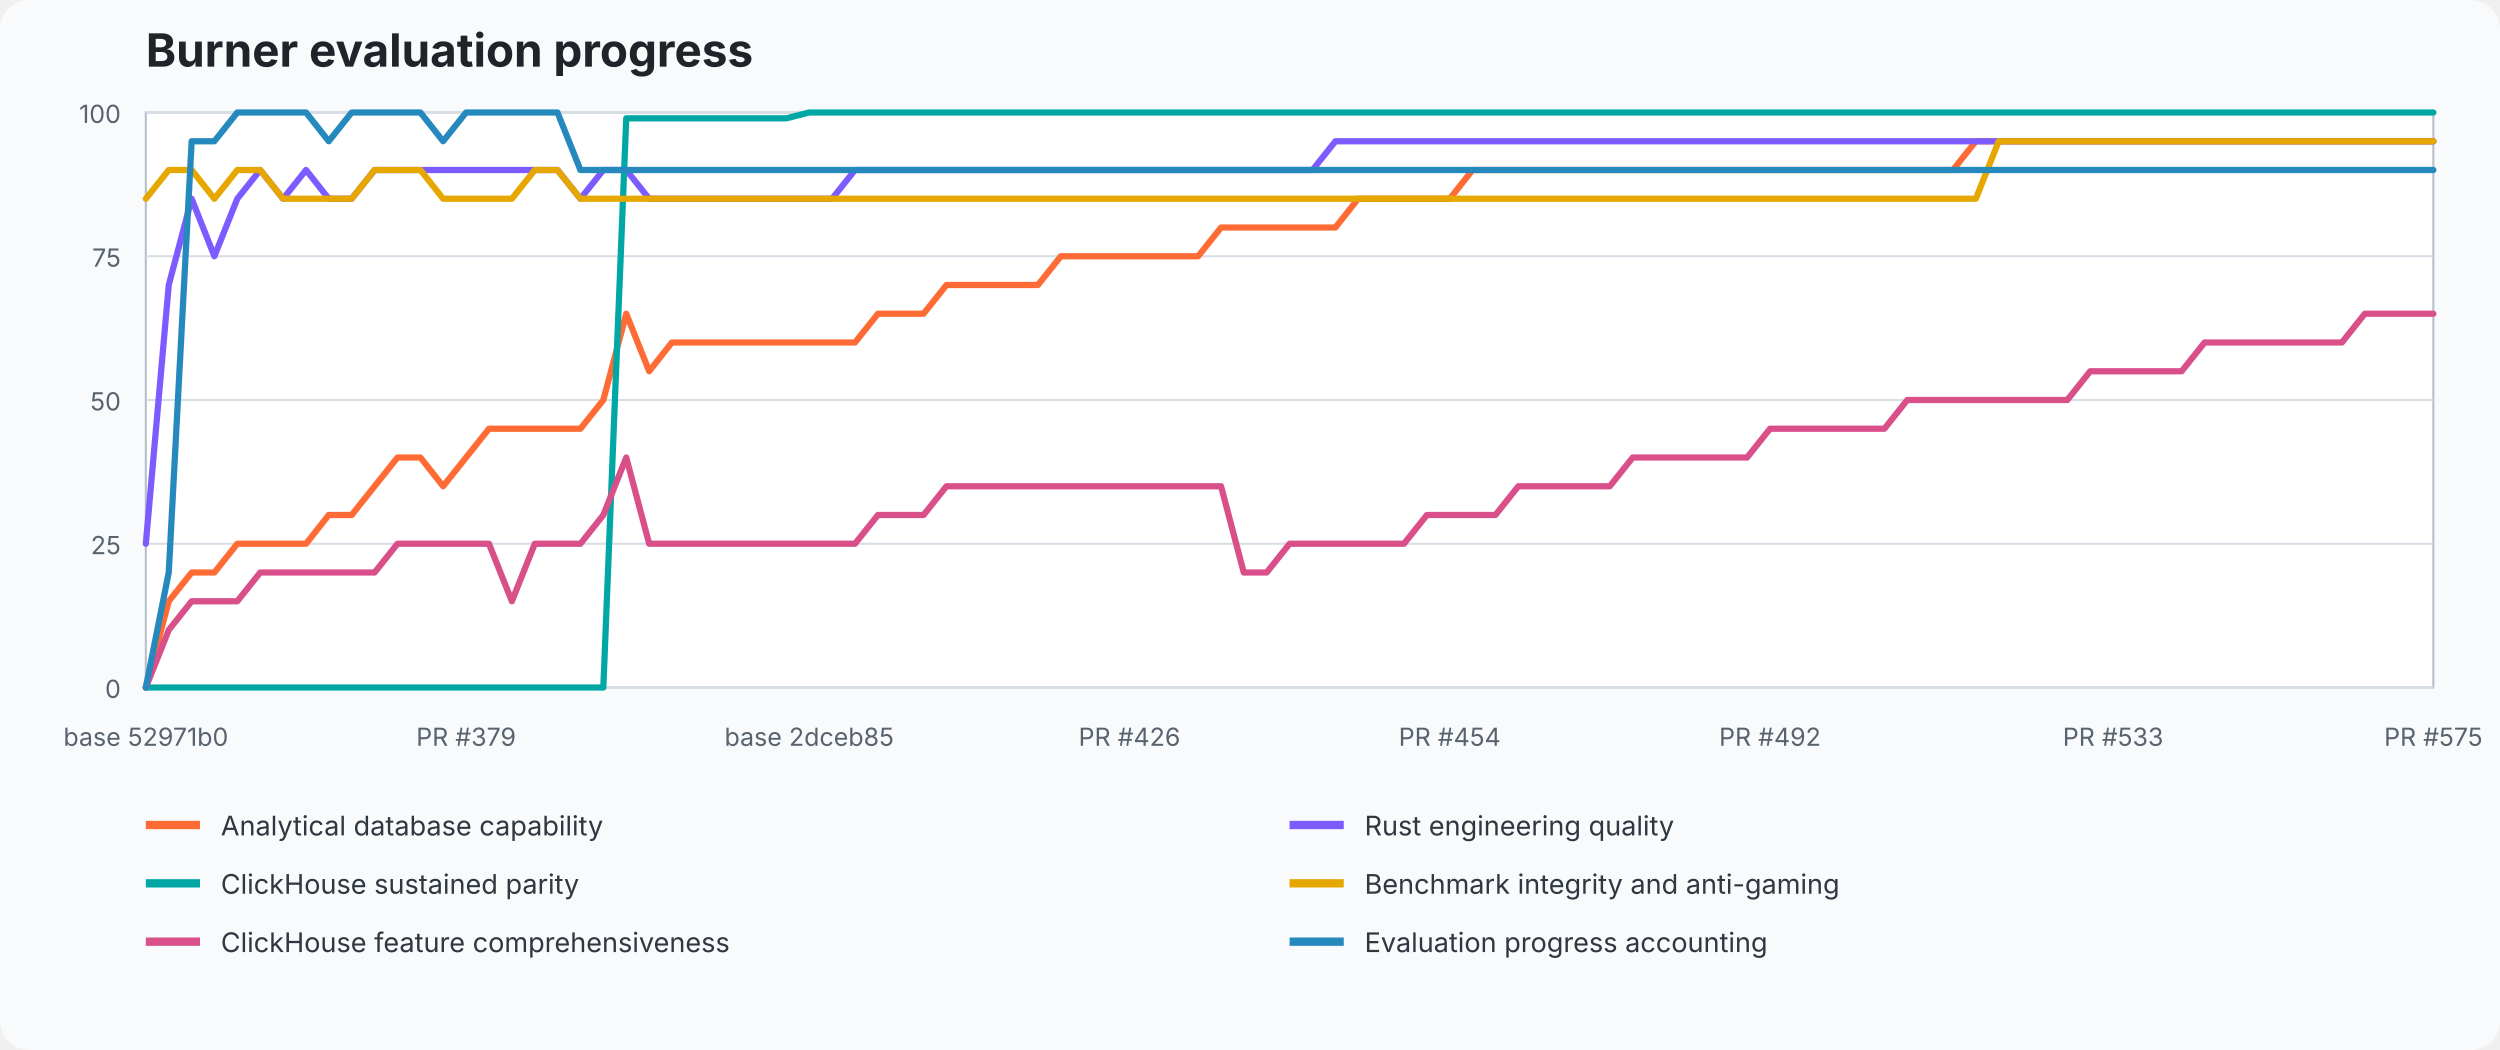
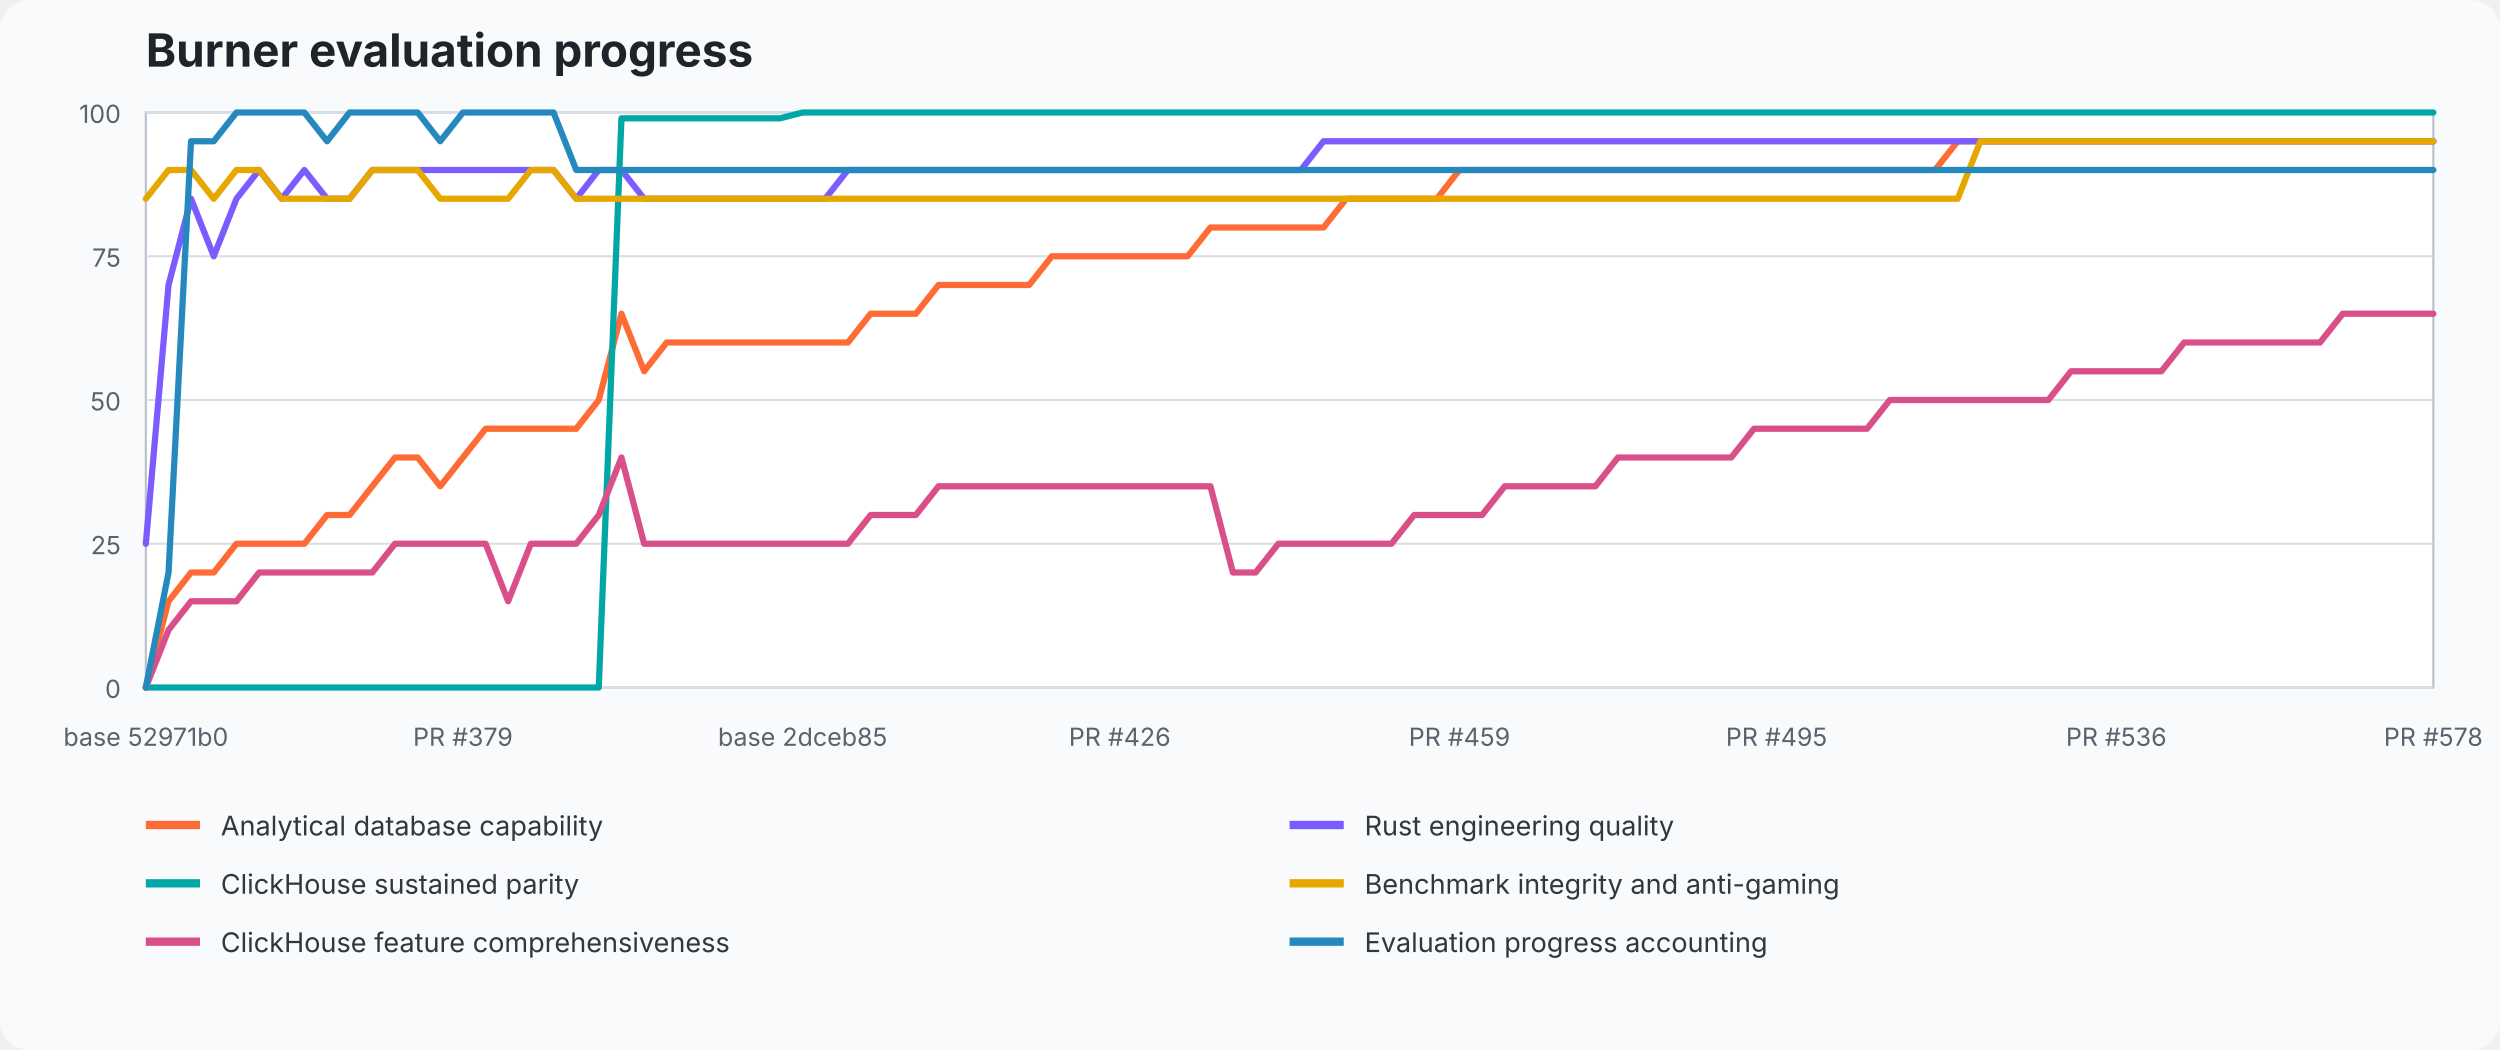
<svg xmlns="http://www.w3.org/2000/svg" width="1200" height="504" viewBox="0 0 1200 504" role="img" aria-labelledby="title desc">
  <style>text{font-family:ui-sans-serif,system-ui,-apple-system,BlinkMacSystemFont,"Segoe UI",sans-serif}.title{font-size:22px;font-weight:700;fill:#20242a}.axis{font-size:12px;fill:#59636e}.legend{font-size:13px;fill:#2f3740}.grid{stroke:#d8dee5;stroke-width:1}.plot{fill:#fff;stroke:#b7c0ca}</style>
  <rect width="100%" height="100%" fill="#f8fafc" rx="14" />
  <text x="70" y="32" class="title">Burner evaluation progress</text>
  <rect x="70" y="54" width="1098" height="276" class="plot" />
  <line x1="70" y1="330" x2="1168" y2="330" class="grid" />
  <text x="58" y="335" text-anchor="end" class="axis">0</text>
  <line x1="70" y1="261" x2="1168" y2="261" class="grid" />
  <text x="58" y="266" text-anchor="end" class="axis">25</text>
  <line x1="70" y1="192" x2="1168" y2="192" class="grid" />
  <text x="58" y="197" text-anchor="end" class="axis">50</text>
  <line x1="70" y1="123" x2="1168" y2="123" class="grid" />
  <text x="58" y="128" text-anchor="end" class="axis">75</text>
  <line x1="70" y1="54" x2="1168" y2="54" class="grid" />
  <text x="58" y="59" text-anchor="end" class="axis">100</text>
-   <polyline points="70.0,330.0 81.0,288.6 92.0,274.8 102.9,274.8 113.9,261.0 124.9,261.0 135.9,261.0 146.9,261.0 157.8,247.2 168.8,247.2 179.8,233.4 190.8,219.6 201.8,219.6 212.7,233.4 223.7,219.6 234.7,205.8 245.7,205.8 256.7,205.8 267.6,205.8 278.6,205.8 289.6,192.0 300.6,150.6 311.6,178.2 322.5,164.4 333.5,164.4 344.5,164.4 355.5,164.4 366.5,164.4 377.4,164.4 388.4,164.4 399.4,164.4 410.4,164.4 421.4,150.6 432.3,150.6 443.3,150.6 454.3,136.8 465.3,136.8 476.3,136.8 487.2,136.8 498.2,136.8 509.2,123.0 520.2,123.0 531.2,123.0 542.1,123.0 553.1,123.0 564.1,123.0 575.1,123.0 586.1,109.2 597.0,109.2 608.0,109.2 619.0,109.2 630.0,109.2 641.0,109.2 651.9,95.4 662.9,95.4 673.9,95.4 684.9,95.4 695.9,95.4 706.8,81.6 717.8,81.6 728.8,81.6 739.8,81.6 750.8,81.6 761.7,81.6 772.7,81.6 783.7,81.6 794.7,81.6 805.7,81.6 816.6,81.6 827.6,81.6 838.6,81.6 849.6,81.6 860.6,81.6 871.5,81.6 882.5,81.6 893.5,81.6 904.5,81.6 915.5,81.6 926.4,81.6 937.4,81.6 948.4,67.8 959.4,67.8 970.4,67.8 981.3,67.8 992.3,67.8 1003.3,67.8 1014.3,67.8 1025.3,67.8 1036.2,67.8 1047.2,67.8 1058.2,67.8 1069.2,67.8 1080.2,67.8 1091.1,67.8 1102.1,67.8 1113.1,67.8 1124.1,67.8 1135.1,67.8 1146.0,67.8 1157.0,67.8 1168.0,67.8" fill="none" stroke="#ff6b35" stroke-width="3" stroke-linejoin="round" stroke-linecap="round" />
-   <polyline points="70.0,261.0 81.0,136.8 92.0,95.4 102.9,123.0 113.9,95.4 124.9,81.6 135.9,95.4 146.9,81.6 157.8,95.4 168.8,95.4 179.8,81.6 190.8,81.6 201.8,81.6 212.7,81.6 223.7,81.6 234.7,81.6 245.7,81.6 256.7,81.6 267.6,81.6 278.6,95.4 289.6,81.6 300.6,81.6 311.6,95.4 322.5,95.4 333.5,95.4 344.5,95.4 355.5,95.4 366.5,95.4 377.4,95.4 388.4,95.4 399.4,95.4 410.4,81.6 421.4,81.6 432.3,81.6 443.3,81.6 454.3,81.6 465.3,81.6 476.3,81.6 487.2,81.6 498.2,81.6 509.2,81.6 520.2,81.6 531.2,81.6 542.1,81.6 553.1,81.6 564.1,81.6 575.1,81.6 586.1,81.6 597.0,81.6 608.0,81.6 619.0,81.6 630.0,81.6 641.0,67.8 651.9,67.8 662.9,67.8 673.9,67.8 684.9,67.8 695.9,67.8 706.8,67.8 717.8,67.8 728.8,67.8 739.8,67.8 750.8,67.8 761.7,67.8 772.7,67.8 783.7,67.8 794.7,67.8 805.7,67.8 816.6,67.8 827.6,67.8 838.6,67.8 849.6,67.8 860.6,67.8 871.5,67.8 882.5,67.8 893.5,67.8 904.5,67.8 915.5,67.8 926.4,67.8 937.4,67.8 948.4,67.8 959.4,67.8 970.4,67.8 981.3,67.8 992.3,67.8 1003.3,67.8 1014.3,67.8 1025.3,67.8 1036.2,67.8 1047.2,67.8 1058.2,67.8 1069.2,67.8 1080.2,67.8 1091.1,67.8 1102.1,67.8 1113.1,67.8 1124.1,67.8 1135.1,67.8 1146.0,67.8 1157.0,67.8 1168.0,67.8" fill="none" stroke="#7c5cff" stroke-width="3" stroke-linejoin="round" stroke-linecap="round" />
-   <polyline points="70.0,330.0 81.0,330.0 92.0,330.0 102.9,330.0 113.9,330.0 124.9,330.0 135.9,330.0 146.9,330.0 157.8,330.0 168.8,330.0 179.8,330.0 190.8,330.0 201.8,330.0 212.7,330.0 223.7,330.0 234.7,330.0 245.7,330.0 256.7,330.0 267.6,330.0 278.6,330.0 289.6,330.0 300.6,56.8 311.6,56.8 322.5,56.8 333.5,56.8 344.5,56.8 355.5,56.8 366.5,56.8 377.4,56.8 388.4,54.0 399.4,54.0 410.4,54.0 421.4,54.0 432.3,54.0 443.3,54.0 454.3,54.0 465.3,54.0 476.3,54.0 487.2,54.0 498.2,54.0 509.2,54.0 520.2,54.0 531.2,54.0 542.1,54.0 553.1,54.0 564.1,54.0 575.1,54.0 586.1,54.0 597.0,54.0 608.0,54.0 619.0,54.0 630.0,54.0 641.0,54.0 651.9,54.0 662.9,54.0 673.9,54.0 684.9,54.0 695.9,54.0 706.8,54.0 717.8,54.0 728.8,54.0 739.8,54.0 750.8,54.0 761.7,54.0 772.7,54.0 783.7,54.0 794.7,54.0 805.7,54.0 816.6,54.0 827.6,54.0 838.6,54.0 849.6,54.0 860.6,54.0 871.5,54.0 882.5,54.0 893.5,54.0 904.5,54.0 915.5,54.0 926.4,54.0 937.4,54.0 948.4,54.0 959.4,54.0 970.4,54.0 981.3,54.0 992.3,54.0 1003.3,54.0 1014.3,54.0 1025.3,54.0 1036.2,54.0 1047.2,54.0 1058.2,54.0 1069.2,54.0 1080.2,54.0 1091.1,54.0 1102.1,54.0 1113.1,54.0 1124.1,54.0 1135.1,54.0 1146.0,54.0 1157.0,54.0 1168.0,54.0" fill="none" stroke="#00a7a5" stroke-width="3" stroke-linejoin="round" stroke-linecap="round" />
-   <polyline points="70.0,95.4 81.0,81.6 92.0,81.6 102.9,95.4 113.9,81.6 124.9,81.6 135.9,95.4 146.9,95.4 157.8,95.4 168.8,95.4 179.8,81.6 190.8,81.6 201.8,81.6 212.7,95.4 223.7,95.4 234.7,95.4 245.7,95.4 256.7,81.6 267.6,81.6 278.6,95.4 289.6,95.4 300.6,95.4 311.6,95.4 322.5,95.4 333.5,95.4 344.5,95.4 355.5,95.4 366.5,95.4 377.4,95.4 388.4,95.4 399.4,95.4 410.4,95.4 421.4,95.4 432.3,95.4 443.3,95.4 454.3,95.4 465.3,95.4 476.3,95.4 487.2,95.4 498.2,95.4 509.2,95.4 520.2,95.4 531.2,95.4 542.1,95.4 553.1,95.4 564.1,95.4 575.1,95.4 586.1,95.4 597.0,95.4 608.0,95.4 619.0,95.4 630.0,95.4 641.0,95.4 651.9,95.4 662.9,95.4 673.9,95.4 684.9,95.4 695.9,95.4 706.8,95.4 717.8,95.4 728.8,95.4 739.8,95.4 750.8,95.4 761.7,95.4 772.7,95.4 783.7,95.4 794.7,95.4 805.7,95.4 816.6,95.4 827.6,95.4 838.6,95.4 849.6,95.4 860.6,95.4 871.5,95.4 882.5,95.4 893.5,95.4 904.5,95.4 915.5,95.4 926.4,95.4 937.4,95.4 948.4,95.4 959.4,67.8 970.4,67.8 981.3,67.8 992.3,67.8 1003.3,67.8 1014.3,67.8 1025.3,67.8 1036.2,67.8 1047.2,67.8 1058.2,67.8 1069.2,67.8 1080.2,67.8 1091.1,67.8 1102.1,67.8 1113.1,67.8 1124.1,67.8 1135.1,67.8 1146.0,67.8 1157.0,67.8 1168.0,67.8" fill="none" stroke="#e6a700" stroke-width="3" stroke-linejoin="round" stroke-linecap="round" />
-   <polyline points="70.0,330.0 81.0,302.4 92.0,288.6 102.9,288.6 113.9,288.6 124.9,274.8 135.9,274.8 146.9,274.8 157.8,274.8 168.8,274.8 179.8,274.8 190.8,261.0 201.8,261.0 212.7,261.0 223.7,261.0 234.7,261.0 245.7,288.6 256.7,261.0 267.6,261.0 278.6,261.0 289.6,247.2 300.6,219.6 311.6,261.0 322.5,261.0 333.5,261.0 344.5,261.0 355.5,261.0 366.5,261.0 377.4,261.0 388.4,261.0 399.4,261.0 410.4,261.0 421.4,247.2 432.3,247.2 443.3,247.2 454.3,233.4 465.3,233.4 476.3,233.4 487.2,233.4 498.2,233.4 509.2,233.4 520.2,233.4 531.2,233.4 542.1,233.4 553.1,233.4 564.1,233.4 575.1,233.4 586.1,233.4 597.0,274.8 608.0,274.8 619.0,261.0 630.0,261.0 641.0,261.0 651.9,261.0 662.9,261.0 673.9,261.0 684.9,247.2 695.9,247.2 706.8,247.2 717.8,247.2 728.8,233.4 739.8,233.4 750.8,233.4 761.7,233.4 772.7,233.4 783.7,219.6 794.7,219.6 805.7,219.6 816.6,219.6 827.6,219.6 838.6,219.6 849.6,205.8 860.6,205.8 871.5,205.8 882.5,205.8 893.5,205.8 904.5,205.8 915.5,192.0 926.4,192.0 937.4,192.0 948.4,192.0 959.4,192.0 970.4,192.0 981.3,192.0 992.3,192.0 1003.3,178.2 1014.3,178.2 1025.3,178.2 1036.2,178.2 1047.2,178.2 1058.2,164.4 1069.2,164.4 1080.2,164.4 1091.1,164.4 1102.1,164.4 1113.1,164.4 1124.1,164.4 1135.1,150.6 1146.0,150.6 1157.0,150.6 1168.0,150.6" fill="none" stroke="#d94f8a" stroke-width="3" stroke-linejoin="round" stroke-linecap="round" />
-   <polyline points="70.0,330.0 81.0,274.8 92.0,67.8 102.9,67.8 113.9,54.0 124.9,54.0 135.9,54.0 146.9,54.0 157.8,67.8 168.8,54.0 179.8,54.0 190.8,54.0 201.8,54.0 212.7,67.8 223.7,54.0 234.7,54.0 245.7,54.0 256.7,54.0 267.6,54.0 278.6,81.6 289.6,81.6 300.6,81.6 311.6,81.6 322.5,81.6 333.5,81.6 344.5,81.6 355.5,81.6 366.5,81.6 377.4,81.6 388.4,81.6 399.4,81.6 410.4,81.6 421.4,81.6 432.3,81.6 443.3,81.6 454.3,81.6 465.3,81.6 476.3,81.6 487.2,81.6 498.2,81.6 509.2,81.6 520.2,81.6 531.2,81.6 542.1,81.6 553.1,81.6 564.1,81.6 575.1,81.6 586.1,81.6 597.0,81.6 608.0,81.6 619.0,81.6 630.0,81.6 641.0,81.6 651.9,81.6 662.9,81.6 673.9,81.6 684.9,81.6 695.9,81.6 706.8,81.6 717.8,81.6 728.8,81.6 739.8,81.6 750.8,81.6 761.7,81.6 772.7,81.6 783.7,81.6 794.7,81.6 805.7,81.6 816.6,81.6 827.6,81.6 838.6,81.6 849.6,81.6 860.6,81.6 871.5,81.6 882.5,81.6 893.5,81.6 904.5,81.6 915.5,81.6 926.4,81.6 937.4,81.6 948.4,81.6 959.4,81.6 970.4,81.6 981.3,81.6 992.3,81.6 1003.3,81.6 1014.3,81.6 1025.3,81.6 1036.2,81.6 1047.2,81.6 1058.2,81.6 1069.2,81.6 1080.2,81.6 1091.1,81.6 1102.1,81.6 1113.1,81.6 1124.1,81.6 1135.1,81.6 1146.0,81.6 1157.0,81.6 1168.0,81.6" fill="none" stroke="#2589bd" stroke-width="3" stroke-linejoin="round" stroke-linecap="round" />
+   <polyline points="70.0,330.0 80.9,288.6 91.7,274.8 102.6,274.8 113.5,261.0 124.4,261.0 135.2,261.0 146.1,261.0 157.0,247.2 167.8,247.2 178.7,233.4 189.6,219.6 200.5,219.6 211.3,233.4 222.2,219.6 233.1,205.8 243.9,205.8 254.8,205.8 265.7,205.8 276.6,205.8 287.4,192.0 298.3,150.6 309.2,178.2 320.0,164.4 330.9,164.4 341.8,164.4 352.7,164.4 363.5,164.4 374.4,164.4 385.3,164.4 396.1,164.4 407.0,164.4 417.9,150.6 428.8,150.6 439.6,150.6 450.5,136.8 461.4,136.8 472.2,136.8 483.1,136.8 494.0,136.8 504.9,123.0 515.7,123.0 526.6,123.0 537.5,123.0 548.3,123.0 559.2,123.0 570.1,123.0 581.0,109.2 591.8,109.2 602.7,109.2 613.6,109.2 624.4,109.2 635.3,109.2 646.2,95.4 657.0,95.4 667.9,95.4 678.8,95.4 689.7,95.4 700.5,81.6 711.4,81.6 722.3,81.6 733.1,81.6 744.0,81.6 754.9,81.6 765.8,81.6 776.6,81.6 787.5,81.6 798.4,81.6 809.2,81.6 820.1,81.6 831.0,81.6 841.9,81.6 852.7,81.6 863.6,81.6 874.5,81.6 885.3,81.6 896.2,81.6 907.1,81.6 918.0,81.6 928.8,81.6 939.7,67.8 950.6,67.8 961.4,67.8 972.3,67.8 983.2,67.8 994.1,67.8 1004.9,67.8 1015.8,67.8 1026.7,67.8 1037.5,67.8 1048.4,67.8 1059.3,67.8 1070.2,67.8 1081.0,67.8 1091.9,67.8 1102.8,67.8 1113.6,67.8 1124.5,67.8 1135.4,67.8 1146.3,67.8 1157.1,67.8 1168.0,67.8" fill="none" stroke="#ff6b35" stroke-width="3" stroke-linejoin="round" stroke-linecap="round" />
+   <polyline points="70.0,261.0 80.9,136.8 91.7,95.4 102.6,123.0 113.5,95.4 124.4,81.6 135.2,95.4 146.1,81.6 157.0,95.4 167.8,95.4 178.7,81.6 189.6,81.6 200.5,81.6 211.3,81.6 222.2,81.6 233.1,81.6 243.9,81.6 254.8,81.6 265.7,81.6 276.6,95.4 287.4,81.6 298.3,81.6 309.2,95.4 320.0,95.4 330.9,95.4 341.8,95.4 352.7,95.4 363.5,95.4 374.4,95.4 385.3,95.4 396.1,95.4 407.0,81.6 417.9,81.6 428.8,81.6 439.6,81.6 450.5,81.6 461.4,81.6 472.2,81.6 483.1,81.6 494.0,81.6 504.9,81.6 515.7,81.6 526.6,81.6 537.5,81.6 548.3,81.6 559.2,81.6 570.1,81.6 581.0,81.6 591.8,81.6 602.7,81.6 613.6,81.6 624.4,81.6 635.3,67.8 646.2,67.8 657.0,67.8 667.9,67.8 678.8,67.8 689.7,67.8 700.5,67.8 711.4,67.8 722.3,67.8 733.1,67.8 744.0,67.8 754.9,67.8 765.8,67.8 776.6,67.8 787.5,67.8 798.4,67.8 809.2,67.8 820.1,67.8 831.0,67.8 841.9,67.8 852.7,67.8 863.6,67.8 874.5,67.8 885.3,67.8 896.2,67.8 907.1,67.8 918.0,67.8 928.8,67.8 939.7,67.8 950.6,67.8 961.4,67.8 972.3,67.8 983.2,67.8 994.1,67.8 1004.9,67.8 1015.8,67.8 1026.7,67.8 1037.5,67.8 1048.4,67.8 1059.3,67.8 1070.2,67.8 1081.0,67.8 1091.9,67.8 1102.8,67.8 1113.6,67.8 1124.5,67.8 1135.4,67.8 1146.3,67.8 1157.1,67.8 1168.0,67.8" fill="none" stroke="#7c5cff" stroke-width="3" stroke-linejoin="round" stroke-linecap="round" />
+   <polyline points="70.0,330.0 80.9,330.0 91.7,330.0 102.6,330.0 113.5,330.0 124.4,330.0 135.2,330.0 146.1,330.0 157.0,330.0 167.8,330.0 178.7,330.0 189.6,330.0 200.5,330.0 211.3,330.0 222.2,330.0 233.1,330.0 243.9,330.0 254.8,330.0 265.7,330.0 276.6,330.0 287.4,330.0 298.3,56.8 309.2,56.8 320.0,56.8 330.9,56.8 341.8,56.8 352.7,56.8 363.5,56.8 374.4,56.8 385.3,54.0 396.1,54.0 407.0,54.0 417.9,54.0 428.8,54.0 439.6,54.0 450.5,54.0 461.4,54.0 472.2,54.0 483.1,54.0 494.0,54.0 504.9,54.0 515.7,54.0 526.6,54.0 537.5,54.0 548.3,54.0 559.2,54.0 570.1,54.0 581.0,54.0 591.8,54.0 602.7,54.0 613.6,54.0 624.4,54.0 635.3,54.0 646.2,54.0 657.0,54.0 667.9,54.0 678.8,54.0 689.7,54.0 700.5,54.0 711.4,54.0 722.3,54.0 733.1,54.0 744.0,54.0 754.9,54.0 765.8,54.0 776.6,54.0 787.5,54.0 798.4,54.0 809.2,54.0 820.1,54.0 831.0,54.0 841.9,54.0 852.7,54.0 863.6,54.0 874.5,54.0 885.3,54.0 896.2,54.0 907.1,54.0 918.0,54.0 928.8,54.0 939.7,54.0 950.6,54.0 961.4,54.0 972.3,54.0 983.2,54.0 994.1,54.0 1004.9,54.0 1015.8,54.0 1026.7,54.0 1037.5,54.0 1048.4,54.0 1059.3,54.0 1070.2,54.0 1081.0,54.0 1091.9,54.0 1102.8,54.0 1113.6,54.0 1124.5,54.0 1135.4,54.0 1146.3,54.0 1157.1,54.0 1168.0,54.0" fill="none" stroke="#00a7a5" stroke-width="3" stroke-linejoin="round" stroke-linecap="round" />
+   <polyline points="70.0,95.4 80.9,81.6 91.7,81.6 102.6,95.4 113.5,81.6 124.4,81.6 135.2,95.4 146.1,95.4 157.0,95.4 167.8,95.4 178.7,81.6 189.6,81.6 200.5,81.6 211.3,95.4 222.2,95.4 233.1,95.4 243.9,95.4 254.8,81.6 265.7,81.6 276.6,95.4 287.4,95.4 298.3,95.4 309.2,95.4 320.0,95.4 330.9,95.4 341.8,95.4 352.7,95.4 363.5,95.4 374.4,95.4 385.3,95.4 396.1,95.4 407.0,95.4 417.9,95.4 428.8,95.4 439.6,95.4 450.5,95.4 461.4,95.4 472.2,95.4 483.1,95.4 494.0,95.4 504.9,95.4 515.7,95.4 526.6,95.4 537.5,95.4 548.3,95.4 559.2,95.4 570.1,95.4 581.0,95.4 591.8,95.4 602.7,95.4 613.6,95.4 624.4,95.4 635.3,95.4 646.2,95.4 657.0,95.4 667.9,95.4 678.8,95.4 689.7,95.4 700.5,95.4 711.4,95.4 722.3,95.4 733.1,95.4 744.0,95.4 754.9,95.4 765.8,95.4 776.6,95.4 787.5,95.4 798.4,95.4 809.2,95.4 820.1,95.4 831.0,95.4 841.9,95.4 852.7,95.4 863.6,95.4 874.5,95.4 885.3,95.4 896.2,95.4 907.1,95.4 918.0,95.4 928.8,95.4 939.7,95.4 950.6,67.8 961.4,67.8 972.3,67.8 983.2,67.8 994.1,67.8 1004.9,67.8 1015.8,67.8 1026.7,67.8 1037.5,67.8 1048.4,67.8 1059.3,67.8 1070.2,67.8 1081.0,67.8 1091.9,67.8 1102.8,67.8 1113.6,67.8 1124.5,67.8 1135.4,67.8 1146.3,67.8 1157.1,67.8 1168.0,67.8" fill="none" stroke="#e6a700" stroke-width="3" stroke-linejoin="round" stroke-linecap="round" />
+   <polyline points="70.0,330.0 80.9,302.4 91.7,288.6 102.6,288.6 113.5,288.6 124.4,274.8 135.2,274.8 146.1,274.8 157.0,274.8 167.8,274.8 178.7,274.8 189.6,261.0 200.5,261.0 211.3,261.0 222.2,261.0 233.1,261.0 243.9,288.6 254.8,261.0 265.7,261.0 276.6,261.0 287.4,247.2 298.3,219.6 309.2,261.0 320.0,261.0 330.9,261.0 341.8,261.0 352.7,261.0 363.5,261.0 374.4,261.0 385.3,261.0 396.1,261.0 407.0,261.0 417.9,247.2 428.8,247.2 439.6,247.2 450.5,233.4 461.4,233.4 472.2,233.4 483.1,233.4 494.0,233.4 504.9,233.4 515.7,233.4 526.6,233.4 537.5,233.4 548.3,233.4 559.2,233.4 570.1,233.4 581.0,233.4 591.8,274.8 602.7,274.8 613.6,261.0 624.4,261.0 635.3,261.0 646.2,261.0 657.0,261.0 667.9,261.0 678.8,247.2 689.7,247.2 700.5,247.2 711.4,247.2 722.3,233.4 733.1,233.4 744.0,233.4 754.9,233.4 765.8,233.4 776.6,219.6 787.5,219.6 798.4,219.6 809.2,219.6 820.1,219.6 831.0,219.6 841.9,205.8 852.7,205.8 863.6,205.8 874.5,205.8 885.3,205.8 896.2,205.8 907.1,192.0 918.0,192.0 928.8,192.0 939.7,192.0 950.6,192.0 961.4,192.0 972.3,192.0 983.2,192.0 994.1,178.2 1004.9,178.2 1015.8,178.2 1026.7,178.2 1037.5,178.2 1048.4,164.4 1059.3,164.4 1070.2,164.4 1081.0,164.4 1091.9,164.4 1102.8,164.4 1113.6,164.4 1124.5,150.6 1135.4,150.6 1146.3,150.6 1157.1,150.6 1168.0,150.6" fill="none" stroke="#d94f8a" stroke-width="3" stroke-linejoin="round" stroke-linecap="round" />
+   <polyline points="70.0,330.0 80.9,274.8 91.7,67.8 102.6,67.8 113.5,54.0 124.4,54.0 135.2,54.0 146.1,54.0 157.0,67.8 167.8,54.0 178.7,54.0 189.6,54.0 200.5,54.0 211.3,67.8 222.2,54.0 233.1,54.0 243.9,54.0 254.8,54.0 265.7,54.0 276.6,81.6 287.4,81.6 298.3,81.6 309.2,81.6 320.0,81.6 330.9,81.6 341.8,81.6 352.7,81.6 363.5,81.6 374.4,81.6 385.3,81.6 396.1,81.6 407.0,81.6 417.9,81.6 428.8,81.6 439.6,81.6 450.5,81.6 461.4,81.6 472.2,81.6 483.1,81.6 494.0,81.6 504.9,81.6 515.7,81.6 526.6,81.6 537.5,81.6 548.3,81.6 559.2,81.6 570.1,81.6 581.0,81.6 591.8,81.6 602.7,81.6 613.6,81.6 624.4,81.6 635.3,81.6 646.2,81.6 657.0,81.6 667.9,81.6 678.8,81.6 689.7,81.6 700.5,81.6 711.4,81.6 722.3,81.6 733.1,81.6 744.0,81.6 754.9,81.6 765.8,81.6 776.6,81.6 787.5,81.6 798.4,81.6 809.2,81.6 820.1,81.6 831.0,81.6 841.9,81.6 852.7,81.6 863.6,81.6 874.5,81.6 885.3,81.6 896.2,81.6 907.1,81.6 918.0,81.6 928.8,81.6 939.7,81.6 950.6,81.6 961.4,81.6 972.3,81.6 983.2,81.6 994.1,81.6 1004.9,81.6 1015.8,81.6 1026.7,81.6 1037.5,81.6 1048.4,81.6 1059.3,81.6 1070.2,81.6 1081.0,81.6 1091.9,81.6 1102.8,81.6 1113.6,81.6 1124.5,81.6 1135.4,81.6 1146.3,81.6 1157.1,81.6 1168.0,81.6" fill="none" stroke="#2589bd" stroke-width="3" stroke-linejoin="round" stroke-linecap="round" />
  <text x="70" y="358" text-anchor="middle" class="axis">base 52971b0</text>
-   <text x="223.72" y="358" text-anchor="middle" class="axis">PR #379</text>
-   <text x="388.42" y="358" text-anchor="middle" class="axis">base 2dceb85</text>
-   <text x="542.14" y="358" text-anchor="middle" class="axis">PR #426</text>
-   <text x="695.86" y="358" text-anchor="middle" class="axis">PR #454</text>
-   <text x="849.58" y="358" text-anchor="middle" class="axis">PR #492</text>
-   <text x="1014.28" y="358" text-anchor="middle" class="axis">PR #533</text>
-   <text x="1168" y="358" text-anchor="middle" class="axis">PR #575</text>
+   <text x="222.198" y="358" text-anchor="middle" class="axis">PR #379</text>
+   <text x="385.267" y="358" text-anchor="middle" class="axis">base 2dceb85</text>
+   <text x="537.465" y="358" text-anchor="middle" class="axis">PR #426</text>
+   <text x="700.535" y="358" text-anchor="middle" class="axis">PR #459</text>
+   <text x="852.733" y="358" text-anchor="middle" class="axis">PR #495</text>
+   <text x="1015.802" y="358" text-anchor="middle" class="axis">PR #536</text>
+   <text x="1168" y="358" text-anchor="middle" class="axis">PR #578</text>
  <line x1="70" y1="396" x2="96" y2="396" stroke="#ff6b35" stroke-width="4" />
  <text x="106" y="401" class="legend">Analytical database capability</text>
  <line x1="619" y1="396" x2="645" y2="396" stroke="#7c5cff" stroke-width="4" />
  <text x="655" y="401" class="legend">Rust engineering quality</text>
  <line x1="70" y1="424" x2="96" y2="424" stroke="#00a7a5" stroke-width="4" />
  <text x="106" y="429" class="legend">ClickHouse sustained parity</text>
  <line x1="619" y1="424" x2="645" y2="424" stroke="#e6a700" stroke-width="4" />
  <text x="655" y="429" class="legend">Benchmark integrity and anti-gaming</text>
  <line x1="70" y1="452" x2="96" y2="452" stroke="#d94f8a" stroke-width="4" />
  <text x="106" y="457" class="legend">ClickHouse feature comprehensiveness</text>
  <line x1="619" y1="452" x2="645" y2="452" stroke="#2589bd" stroke-width="4" />
  <text x="655" y="457" class="legend">Evaluation progress accounting</text>
</svg>
